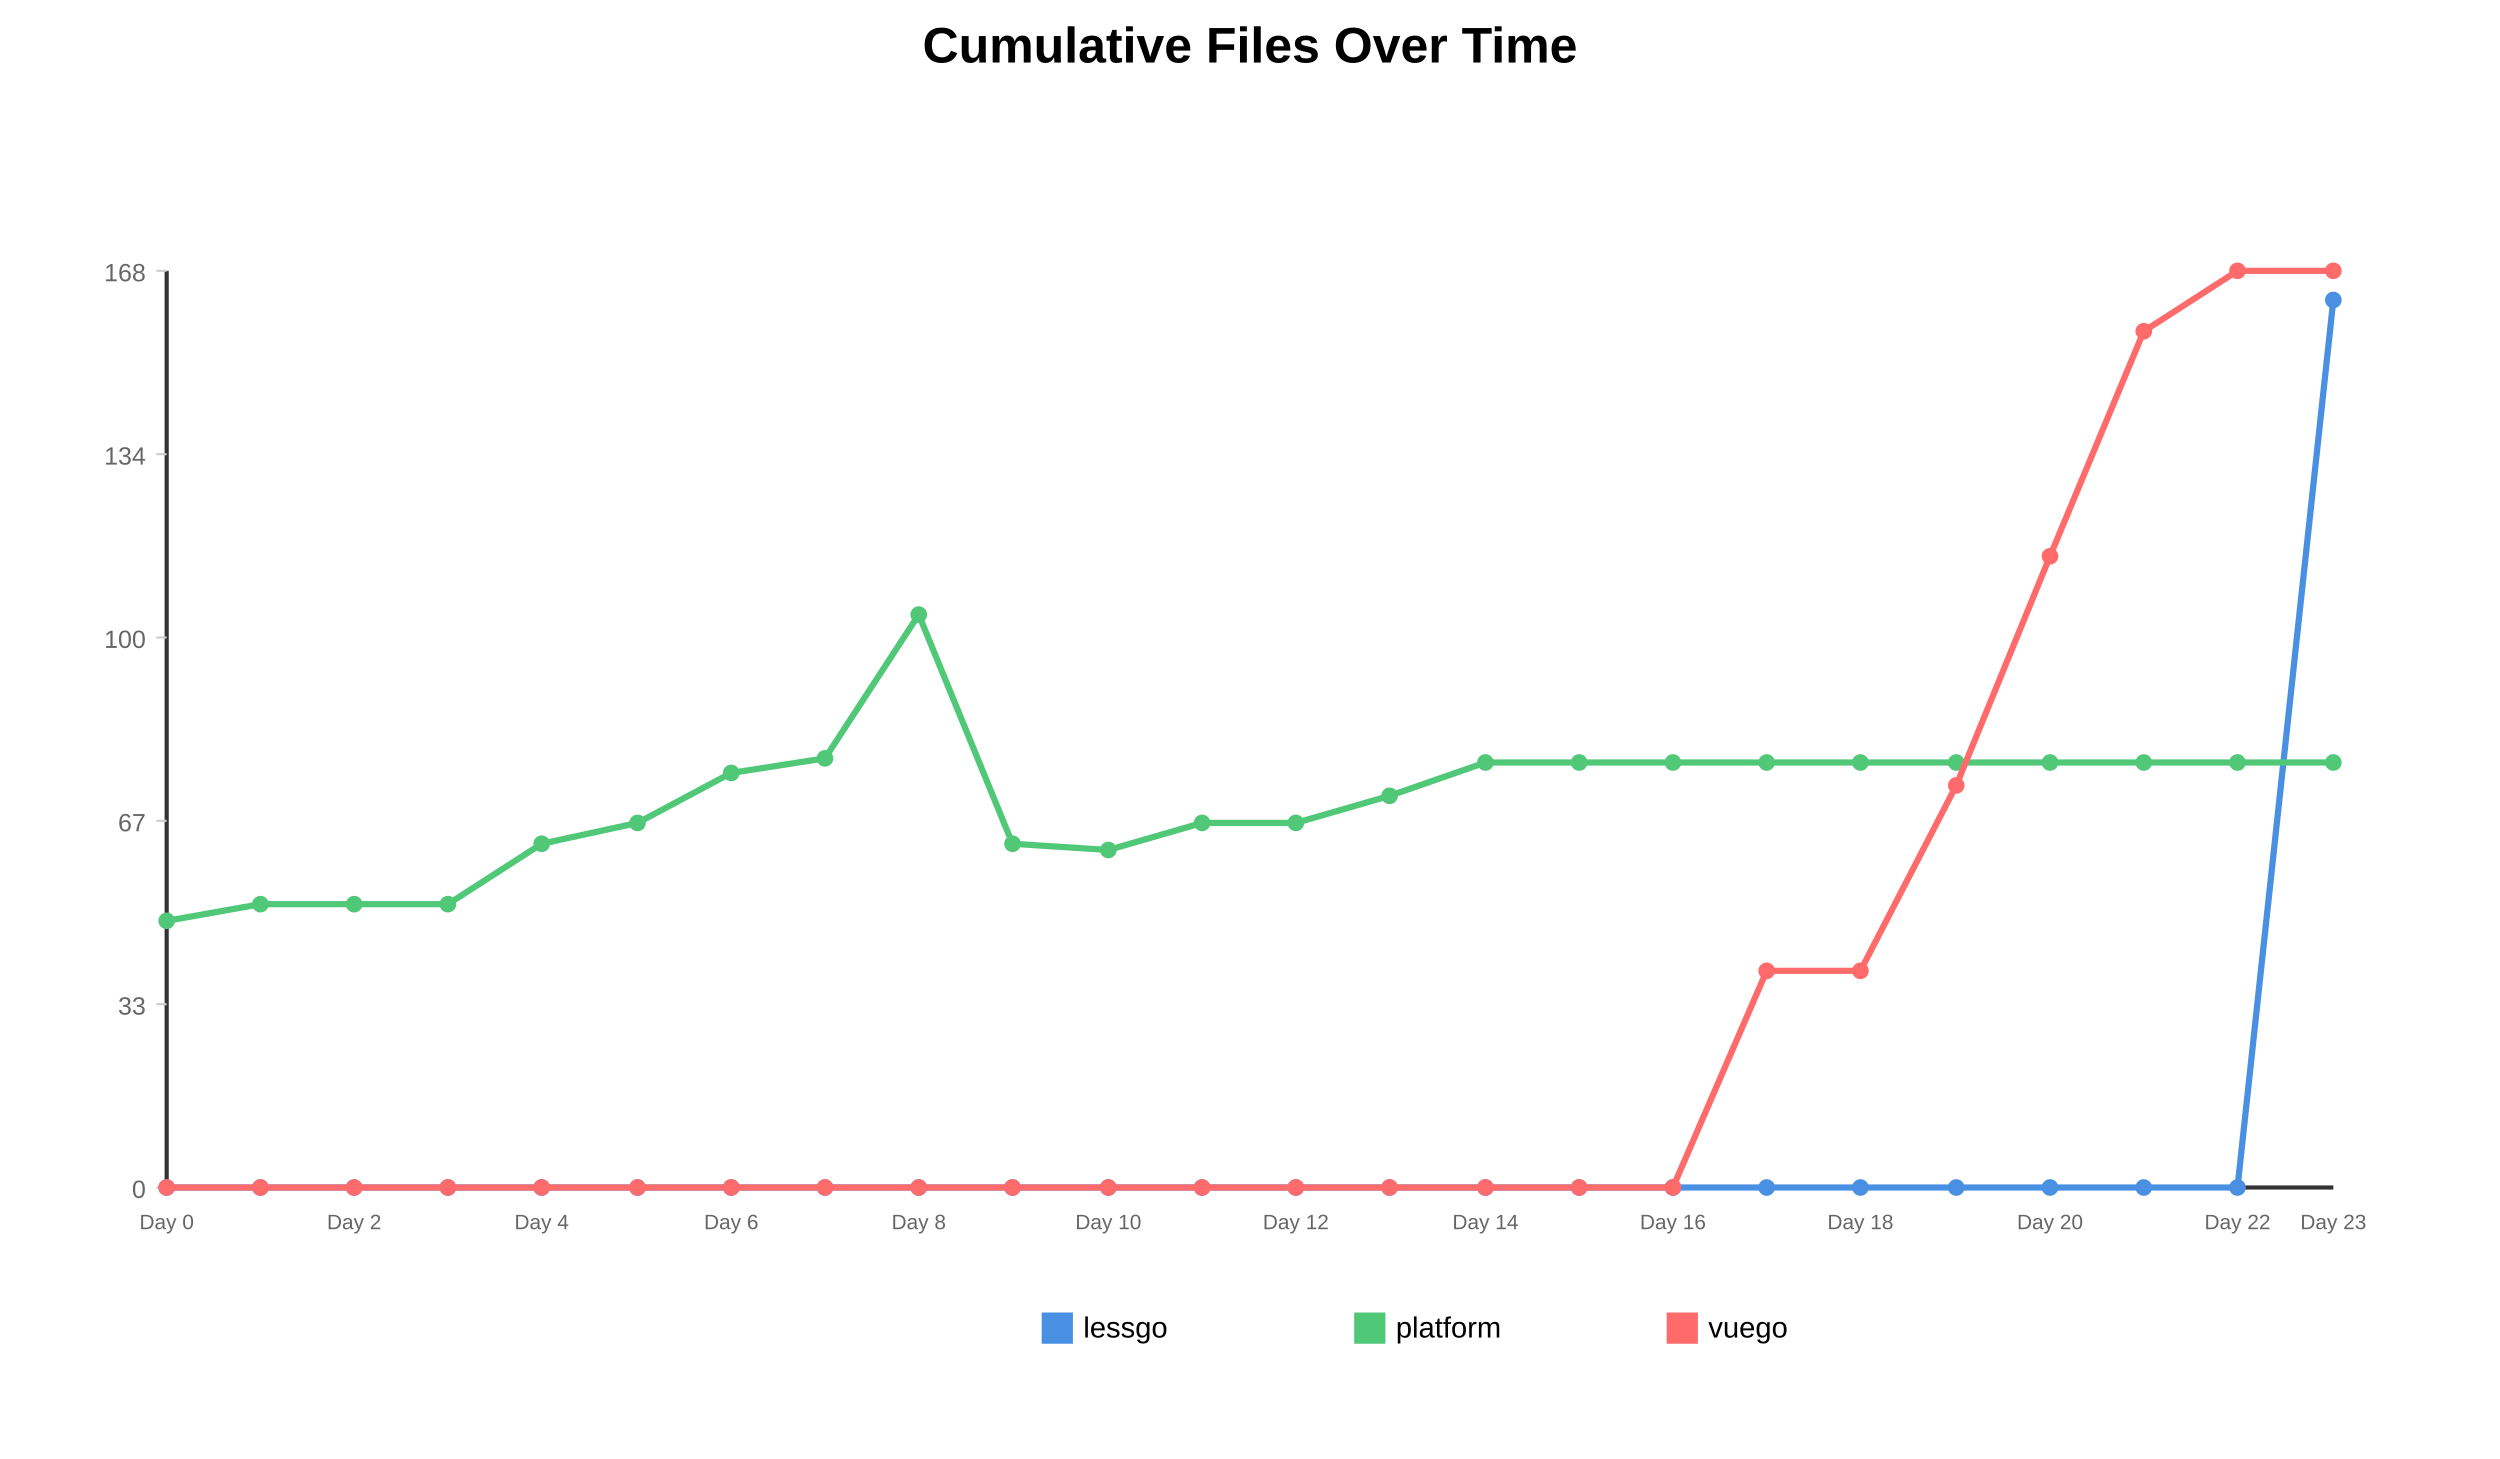
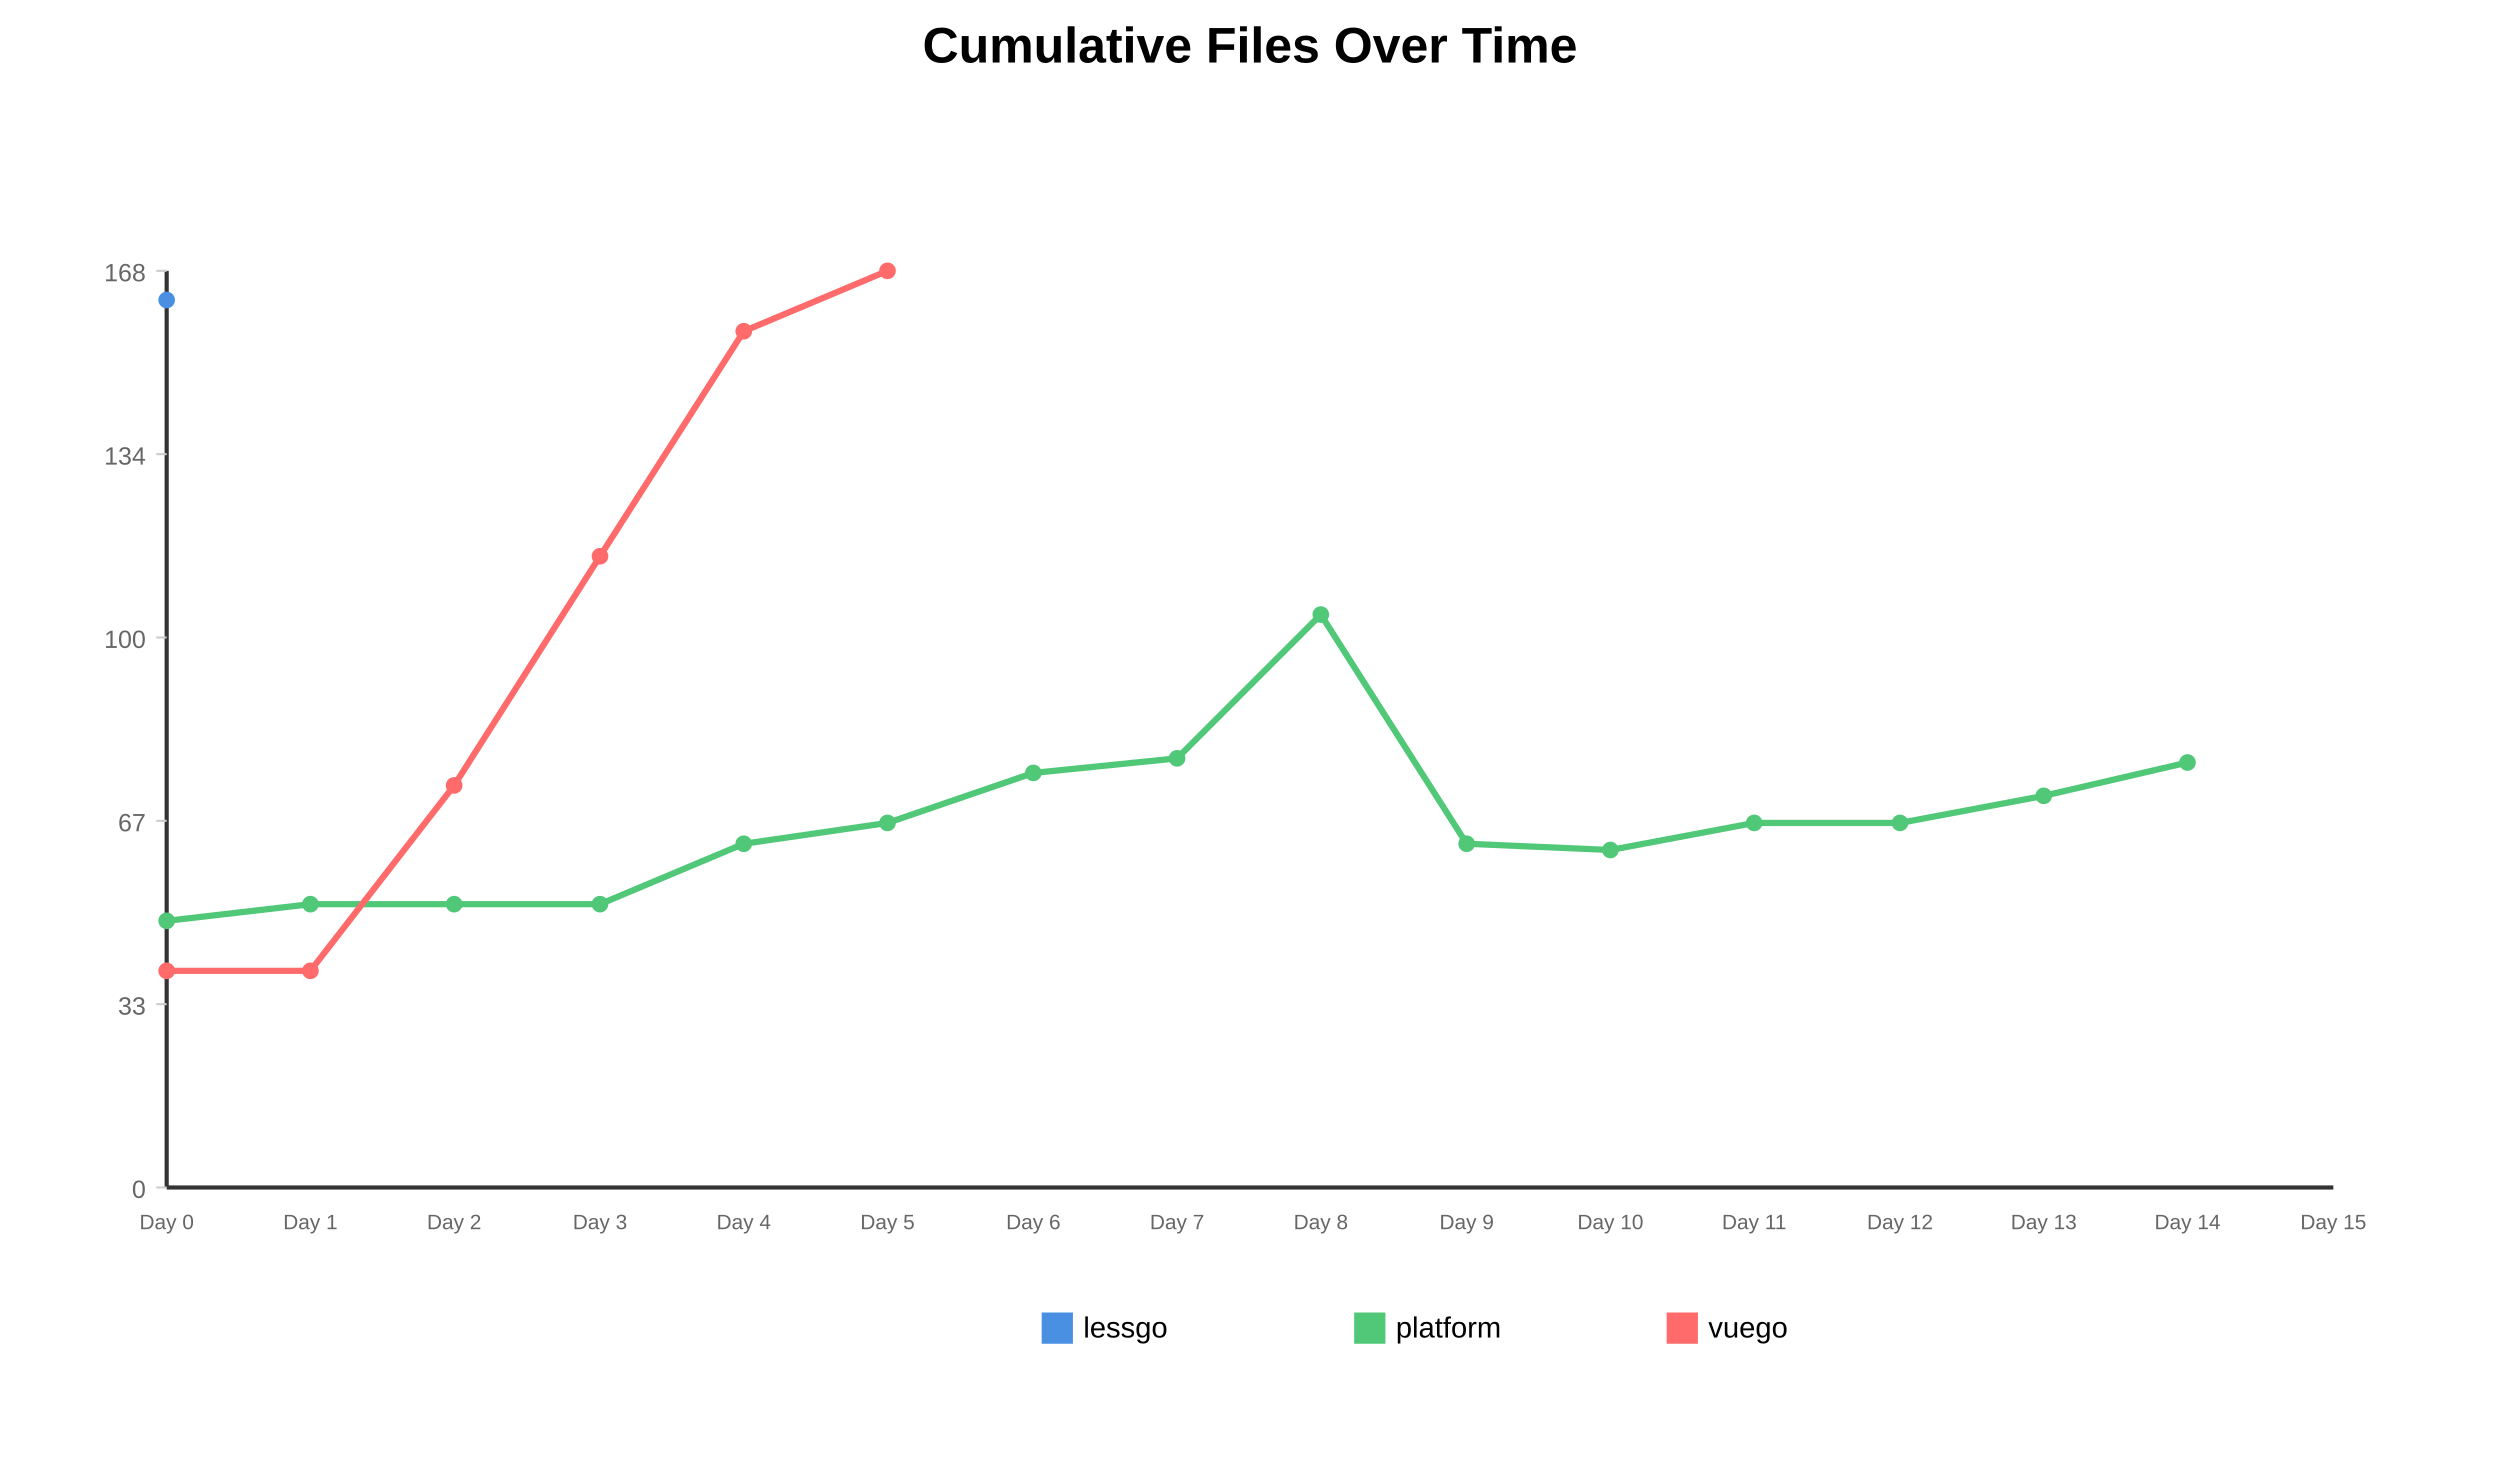
<svg xmlns="http://www.w3.org/2000/svg" width="1200" height="700">
  <text x="600" y="30" text-anchor="middle" font-family="Arial, sans-serif" font-size="24" font-weight="bold">Cumulative Files Over Time</text>
  <g transform="translate(80,130)">
    <line x1="0" y1="440" x2="1040" y2="440" stroke="#333" stroke-width="2" />
    <line x1="0" y1="0" x2="0" y2="440" stroke="#333" stroke-width="2" />
    <text x="-10" y="445" text-anchor="end" font-family="Arial, sans-serif" font-size="12" fill="#666">0</text>
    <line x1="-5" y1="440" x2="0" y2="440" stroke="#ccc" stroke-width="1" />
    <text x="-10" y="357" text-anchor="end" font-family="Arial, sans-serif" font-size="12" fill="#666">33</text>
    <line x1="-5" y1="352" x2="0" y2="352" stroke="#ccc" stroke-width="1" />
    <text x="-10" y="269" text-anchor="end" font-family="Arial, sans-serif" font-size="12" fill="#666">67</text>
    <line x1="-5" y1="264" x2="0" y2="264" stroke="#ccc" stroke-width="1" />
    <text x="-10" y="181" text-anchor="end" font-family="Arial, sans-serif" font-size="12" fill="#666">100</text>
    <line x1="-5" y1="176" x2="0" y2="176" stroke="#ccc" stroke-width="1" />
    <text x="-10" y="93" text-anchor="end" font-family="Arial, sans-serif" font-size="12" fill="#666">134</text>
    <line x1="-5" y1="88" x2="0" y2="88" stroke="#ccc" stroke-width="1" />
    <text x="-10" y="5" text-anchor="end" font-family="Arial, sans-serif" font-size="12" fill="#666">168</text>
    <line x1="-5" y1="0" x2="0" y2="0" stroke="#ccc" stroke-width="1" />
    <text x="0" y="460" text-anchor="middle" font-family="Arial, sans-serif" font-size="10" fill="#666">Day 0</text>
-     <text x="90" y="460" text-anchor="middle" font-family="Arial, sans-serif" font-size="10" fill="#666">Day 2</text>
-     <text x="180" y="460" text-anchor="middle" font-family="Arial, sans-serif" font-size="10" fill="#666">Day 4</text>
-     <text x="271" y="460" text-anchor="middle" font-family="Arial, sans-serif" font-size="10" fill="#666">Day 6</text>
-     <text x="361" y="460" text-anchor="middle" font-family="Arial, sans-serif" font-size="10" fill="#666">Day 8</text>
-     <text x="452" y="460" text-anchor="middle" font-family="Arial, sans-serif" font-size="10" fill="#666">Day 10</text>
-     <text x="542" y="460" text-anchor="middle" font-family="Arial, sans-serif" font-size="10" fill="#666">Day 12</text>
-     <text x="633" y="460" text-anchor="middle" font-family="Arial, sans-serif" font-size="10" fill="#666">Day 14</text>
-     <text x="723" y="460" text-anchor="middle" font-family="Arial, sans-serif" font-size="10" fill="#666">Day 16</text>
-     <text x="813" y="460" text-anchor="middle" font-family="Arial, sans-serif" font-size="10" fill="#666">Day 18</text>
-     <text x="904" y="460" text-anchor="middle" font-family="Arial, sans-serif" font-size="10" fill="#666">Day 20</text>
-     <text x="994" y="460" text-anchor="middle" font-family="Arial, sans-serif" font-size="10" fill="#666">Day 22</text>
-     <text x="1040" y="460" text-anchor="middle" font-family="Arial, sans-serif" font-size="10" fill="#666">Day 23</text>
-     <polyline points="0,440 45,440 90,440 135,440 180,440 226,440 271,440 316,440 361,440 406,440 452,440 497,440 542,440 587,440 633,440 678,440 723,440 768,440 813,440 859,440 904,440 949,440 994,440 1040,14 " fill="none" stroke="#4A90E2" stroke-width="3" />
-     <circle cx="0" cy="440" r="4" fill="#4A90E2" />
-     <circle cx="45" cy="440" r="4" fill="#4A90E2" />
-     <circle cx="90" cy="440" r="4" fill="#4A90E2" />
-     <circle cx="135" cy="440" r="4" fill="#4A90E2" />
-     <circle cx="180" cy="440" r="4" fill="#4A90E2" />
-     <circle cx="226" cy="440" r="4" fill="#4A90E2" />
-     <circle cx="271" cy="440" r="4" fill="#4A90E2" />
-     <circle cx="316" cy="440" r="4" fill="#4A90E2" />
-     <circle cx="361" cy="440" r="4" fill="#4A90E2" />
-     <circle cx="406" cy="440" r="4" fill="#4A90E2" />
-     <circle cx="452" cy="440" r="4" fill="#4A90E2" />
-     <circle cx="497" cy="440" r="4" fill="#4A90E2" />
-     <circle cx="542" cy="440" r="4" fill="#4A90E2" />
-     <circle cx="587" cy="440" r="4" fill="#4A90E2" />
-     <circle cx="633" cy="440" r="4" fill="#4A90E2" />
-     <circle cx="678" cy="440" r="4" fill="#4A90E2" />
-     <circle cx="723" cy="440" r="4" fill="#4A90E2" />
-     <circle cx="768" cy="440" r="4" fill="#4A90E2" />
-     <circle cx="813" cy="440" r="4" fill="#4A90E2" />
-     <circle cx="859" cy="440" r="4" fill="#4A90E2" />
-     <circle cx="904" cy="440" r="4" fill="#4A90E2" />
-     <circle cx="949" cy="440" r="4" fill="#4A90E2" />
-     <circle cx="994" cy="440" r="4" fill="#4A90E2" />
-     <circle cx="1040" cy="14" r="4" fill="#4A90E2" />
-     <polyline points="0,312 45,304 90,304 135,304 180,275 226,265 271,241 316,234 361,165 406,275 452,278 497,265 542,265 587,252 633,236 678,236 723,236 768,236 813,236 859,236 904,236 949,236 994,236 1040,236 " fill="none" stroke="#50C878" stroke-width="3" />
+     <text x="69" y="460" text-anchor="middle" font-family="Arial, sans-serif" font-size="10" fill="#666">Day 1</text>
+     <text x="138" y="460" text-anchor="middle" font-family="Arial, sans-serif" font-size="10" fill="#666">Day 2</text>
+     <text x="208" y="460" text-anchor="middle" font-family="Arial, sans-serif" font-size="10" fill="#666">Day 3</text>
+     <text x="277" y="460" text-anchor="middle" font-family="Arial, sans-serif" font-size="10" fill="#666">Day 4</text>
+     <text x="346" y="460" text-anchor="middle" font-family="Arial, sans-serif" font-size="10" fill="#666">Day 5</text>
+     <text x="416" y="460" text-anchor="middle" font-family="Arial, sans-serif" font-size="10" fill="#666">Day 6</text>
+     <text x="485" y="460" text-anchor="middle" font-family="Arial, sans-serif" font-size="10" fill="#666">Day 7</text>
+     <text x="554" y="460" text-anchor="middle" font-family="Arial, sans-serif" font-size="10" fill="#666">Day 8</text>
+     <text x="624" y="460" text-anchor="middle" font-family="Arial, sans-serif" font-size="10" fill="#666">Day 9</text>
+     <text x="693" y="460" text-anchor="middle" font-family="Arial, sans-serif" font-size="10" fill="#666">Day 10</text>
+     <text x="762" y="460" text-anchor="middle" font-family="Arial, sans-serif" font-size="10" fill="#666">Day 11</text>
+     <text x="832" y="460" text-anchor="middle" font-family="Arial, sans-serif" font-size="10" fill="#666">Day 12</text>
+     <text x="901" y="460" text-anchor="middle" font-family="Arial, sans-serif" font-size="10" fill="#666">Day 13</text>
+     <text x="970" y="460" text-anchor="middle" font-family="Arial, sans-serif" font-size="10" fill="#666">Day 14</text>
+     <text x="1040" y="460" text-anchor="middle" font-family="Arial, sans-serif" font-size="10" fill="#666">Day 15</text>
+     <polyline points="0,14 " fill="none" stroke="#4A90E2" stroke-width="3" />
+     <circle cx="0" cy="14" r="4" fill="#4A90E2" />
+     <polyline points="0,312 69,304 138,304 208,304 277,275 346,265 416,241 485,234 554,165 624,275 693,278 762,265 832,265 901,252 970,236 " fill="none" stroke="#50C878" stroke-width="3" />
    <circle cx="0" cy="312" r="4" fill="#50C878" />
-     <circle cx="45" cy="304" r="4" fill="#50C878" />
-     <circle cx="90" cy="304" r="4" fill="#50C878" />
-     <circle cx="135" cy="304" r="4" fill="#50C878" />
-     <circle cx="180" cy="275" r="4" fill="#50C878" />
-     <circle cx="226" cy="265" r="4" fill="#50C878" />
-     <circle cx="271" cy="241" r="4" fill="#50C878" />
-     <circle cx="316" cy="234" r="4" fill="#50C878" />
-     <circle cx="361" cy="165" r="4" fill="#50C878" />
-     <circle cx="406" cy="275" r="4" fill="#50C878" />
-     <circle cx="452" cy="278" r="4" fill="#50C878" />
-     <circle cx="497" cy="265" r="4" fill="#50C878" />
-     <circle cx="542" cy="265" r="4" fill="#50C878" />
-     <circle cx="587" cy="252" r="4" fill="#50C878" />
-     <circle cx="633" cy="236" r="4" fill="#50C878" />
-     <circle cx="678" cy="236" r="4" fill="#50C878" />
-     <circle cx="723" cy="236" r="4" fill="#50C878" />
-     <circle cx="768" cy="236" r="4" fill="#50C878" />
-     <circle cx="813" cy="236" r="4" fill="#50C878" />
-     <circle cx="859" cy="236" r="4" fill="#50C878" />
-     <circle cx="904" cy="236" r="4" fill="#50C878" />
-     <circle cx="949" cy="236" r="4" fill="#50C878" />
-     <circle cx="994" cy="236" r="4" fill="#50C878" />
-     <circle cx="1040" cy="236" r="4" fill="#50C878" />
-     <polyline points="0,440 45,440 90,440 135,440 180,440 226,440 271,440 316,440 361,440 406,440 452,440 497,440 542,440 587,440 633,440 678,440 723,440 768,336 813,336 859,247 904,137 949,29 994,0 1040,0 " fill="none" stroke="#FF6B6B" stroke-width="3" />
-     <circle cx="0" cy="440" r="4" fill="#FF6B6B" />
-     <circle cx="45" cy="440" r="4" fill="#FF6B6B" />
-     <circle cx="90" cy="440" r="4" fill="#FF6B6B" />
-     <circle cx="135" cy="440" r="4" fill="#FF6B6B" />
-     <circle cx="180" cy="440" r="4" fill="#FF6B6B" />
-     <circle cx="226" cy="440" r="4" fill="#FF6B6B" />
-     <circle cx="271" cy="440" r="4" fill="#FF6B6B" />
-     <circle cx="316" cy="440" r="4" fill="#FF6B6B" />
-     <circle cx="361" cy="440" r="4" fill="#FF6B6B" />
-     <circle cx="406" cy="440" r="4" fill="#FF6B6B" />
-     <circle cx="452" cy="440" r="4" fill="#FF6B6B" />
-     <circle cx="497" cy="440" r="4" fill="#FF6B6B" />
-     <circle cx="542" cy="440" r="4" fill="#FF6B6B" />
-     <circle cx="587" cy="440" r="4" fill="#FF6B6B" />
-     <circle cx="633" cy="440" r="4" fill="#FF6B6B" />
-     <circle cx="678" cy="440" r="4" fill="#FF6B6B" />
-     <circle cx="723" cy="440" r="4" fill="#FF6B6B" />
-     <circle cx="768" cy="336" r="4" fill="#FF6B6B" />
-     <circle cx="813" cy="336" r="4" fill="#FF6B6B" />
-     <circle cx="859" cy="247" r="4" fill="#FF6B6B" />
-     <circle cx="904" cy="137" r="4" fill="#FF6B6B" />
-     <circle cx="949" cy="29" r="4" fill="#FF6B6B" />
-     <circle cx="994" cy="0" r="4" fill="#FF6B6B" />
-     <circle cx="1040" cy="0" r="4" fill="#FF6B6B" />
+     <circle cx="69" cy="304" r="4" fill="#50C878" />
+     <circle cx="138" cy="304" r="4" fill="#50C878" />
+     <circle cx="208" cy="304" r="4" fill="#50C878" />
+     <circle cx="277" cy="275" r="4" fill="#50C878" />
+     <circle cx="346" cy="265" r="4" fill="#50C878" />
+     <circle cx="416" cy="241" r="4" fill="#50C878" />
+     <circle cx="485" cy="234" r="4" fill="#50C878" />
+     <circle cx="554" cy="165" r="4" fill="#50C878" />
+     <circle cx="624" cy="275" r="4" fill="#50C878" />
+     <circle cx="693" cy="278" r="4" fill="#50C878" />
+     <circle cx="762" cy="265" r="4" fill="#50C878" />
+     <circle cx="832" cy="265" r="4" fill="#50C878" />
+     <circle cx="901" cy="252" r="4" fill="#50C878" />
+     <circle cx="970" cy="236" r="4" fill="#50C878" />
+     <polyline points="0,336 69,336 138,247 208,137 277,29 346,0 " fill="none" stroke="#FF6B6B" stroke-width="3" />
+     <circle cx="0" cy="336" r="4" fill="#FF6B6B" />
+     <circle cx="69" cy="336" r="4" fill="#FF6B6B" />
+     <circle cx="138" cy="247" r="4" fill="#FF6B6B" />
+     <circle cx="208" cy="137" r="4" fill="#FF6B6B" />
+     <circle cx="277" cy="29" r="4" fill="#FF6B6B" />
+     <circle cx="346" cy="0" r="4" fill="#FF6B6B" />
  </g>
  <g transform="translate(500,630)">
    <rect x="0" y="0" width="15" height="15" fill="#4A90E2" />
    <text x="20" y="12" font-family="Arial, sans-serif" font-size="14">lessgo</text>
    <rect x="150" y="0" width="15" height="15" fill="#50C878" />
    <text x="170" y="12" font-family="Arial, sans-serif" font-size="14">platform</text>
    <rect x="300" y="0" width="15" height="15" fill="#FF6B6B" />
    <text x="320" y="12" font-family="Arial, sans-serif" font-size="14">vuego</text>
  </g>
</svg>
